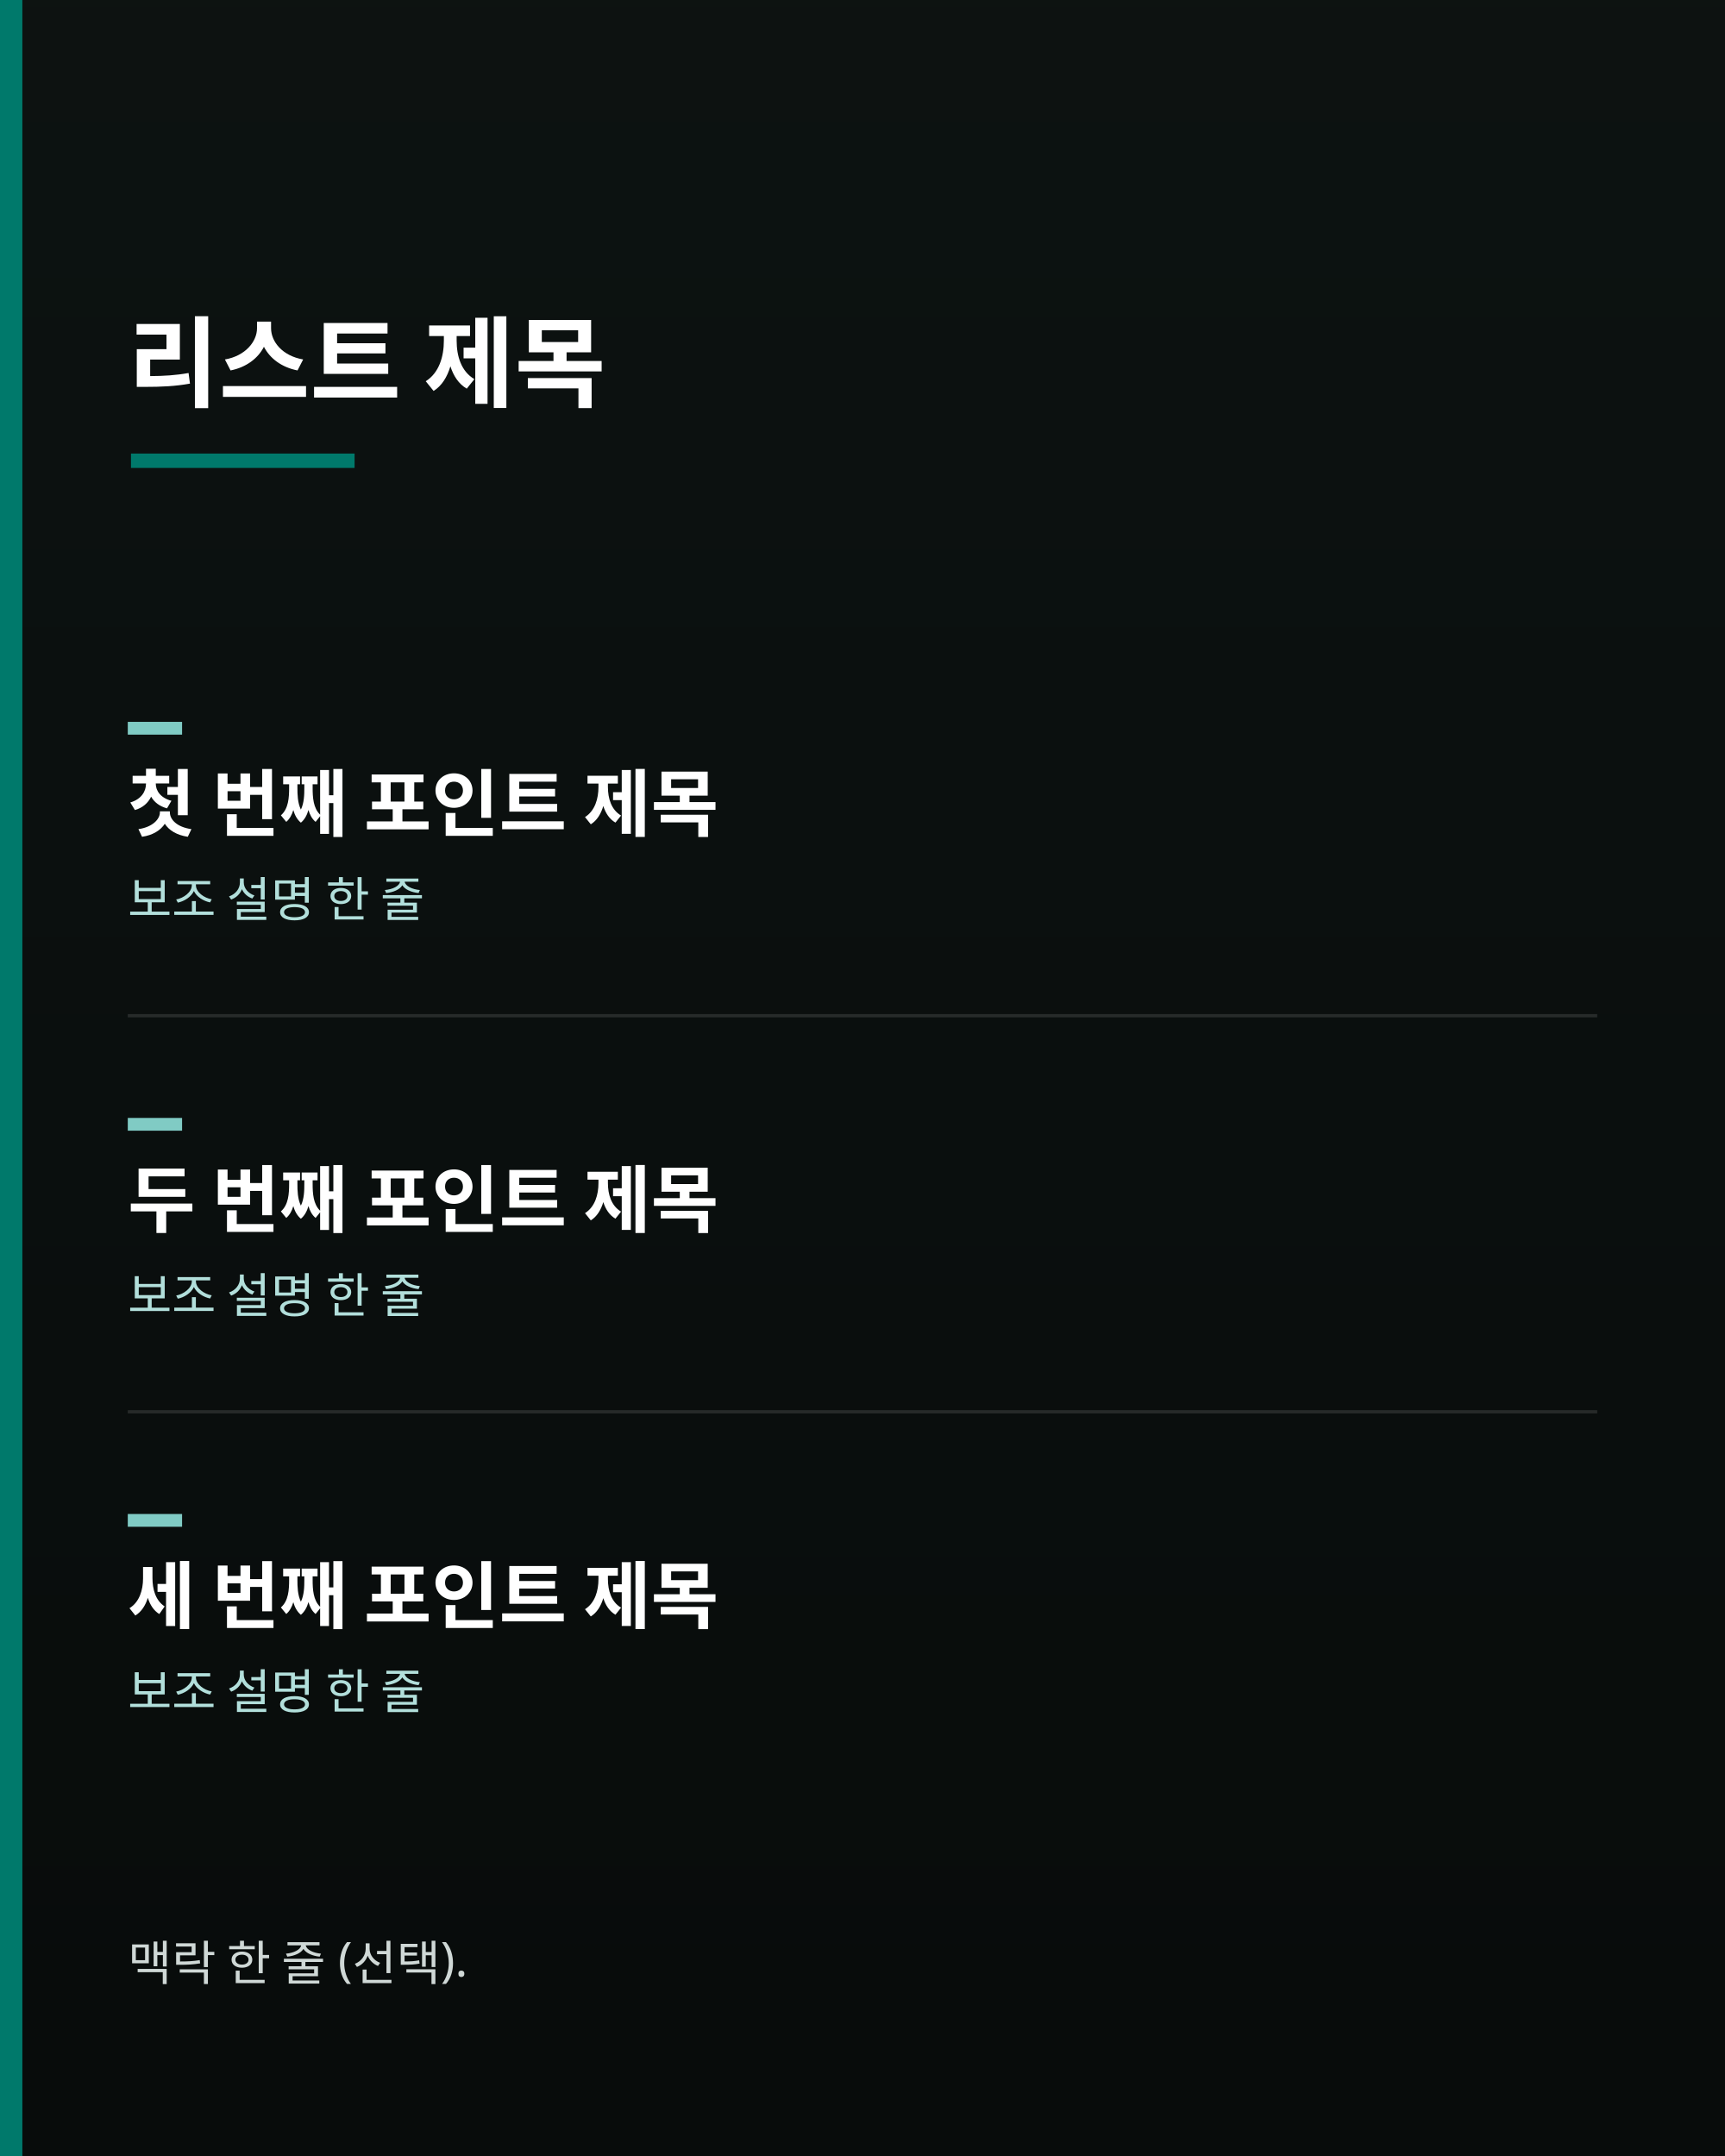
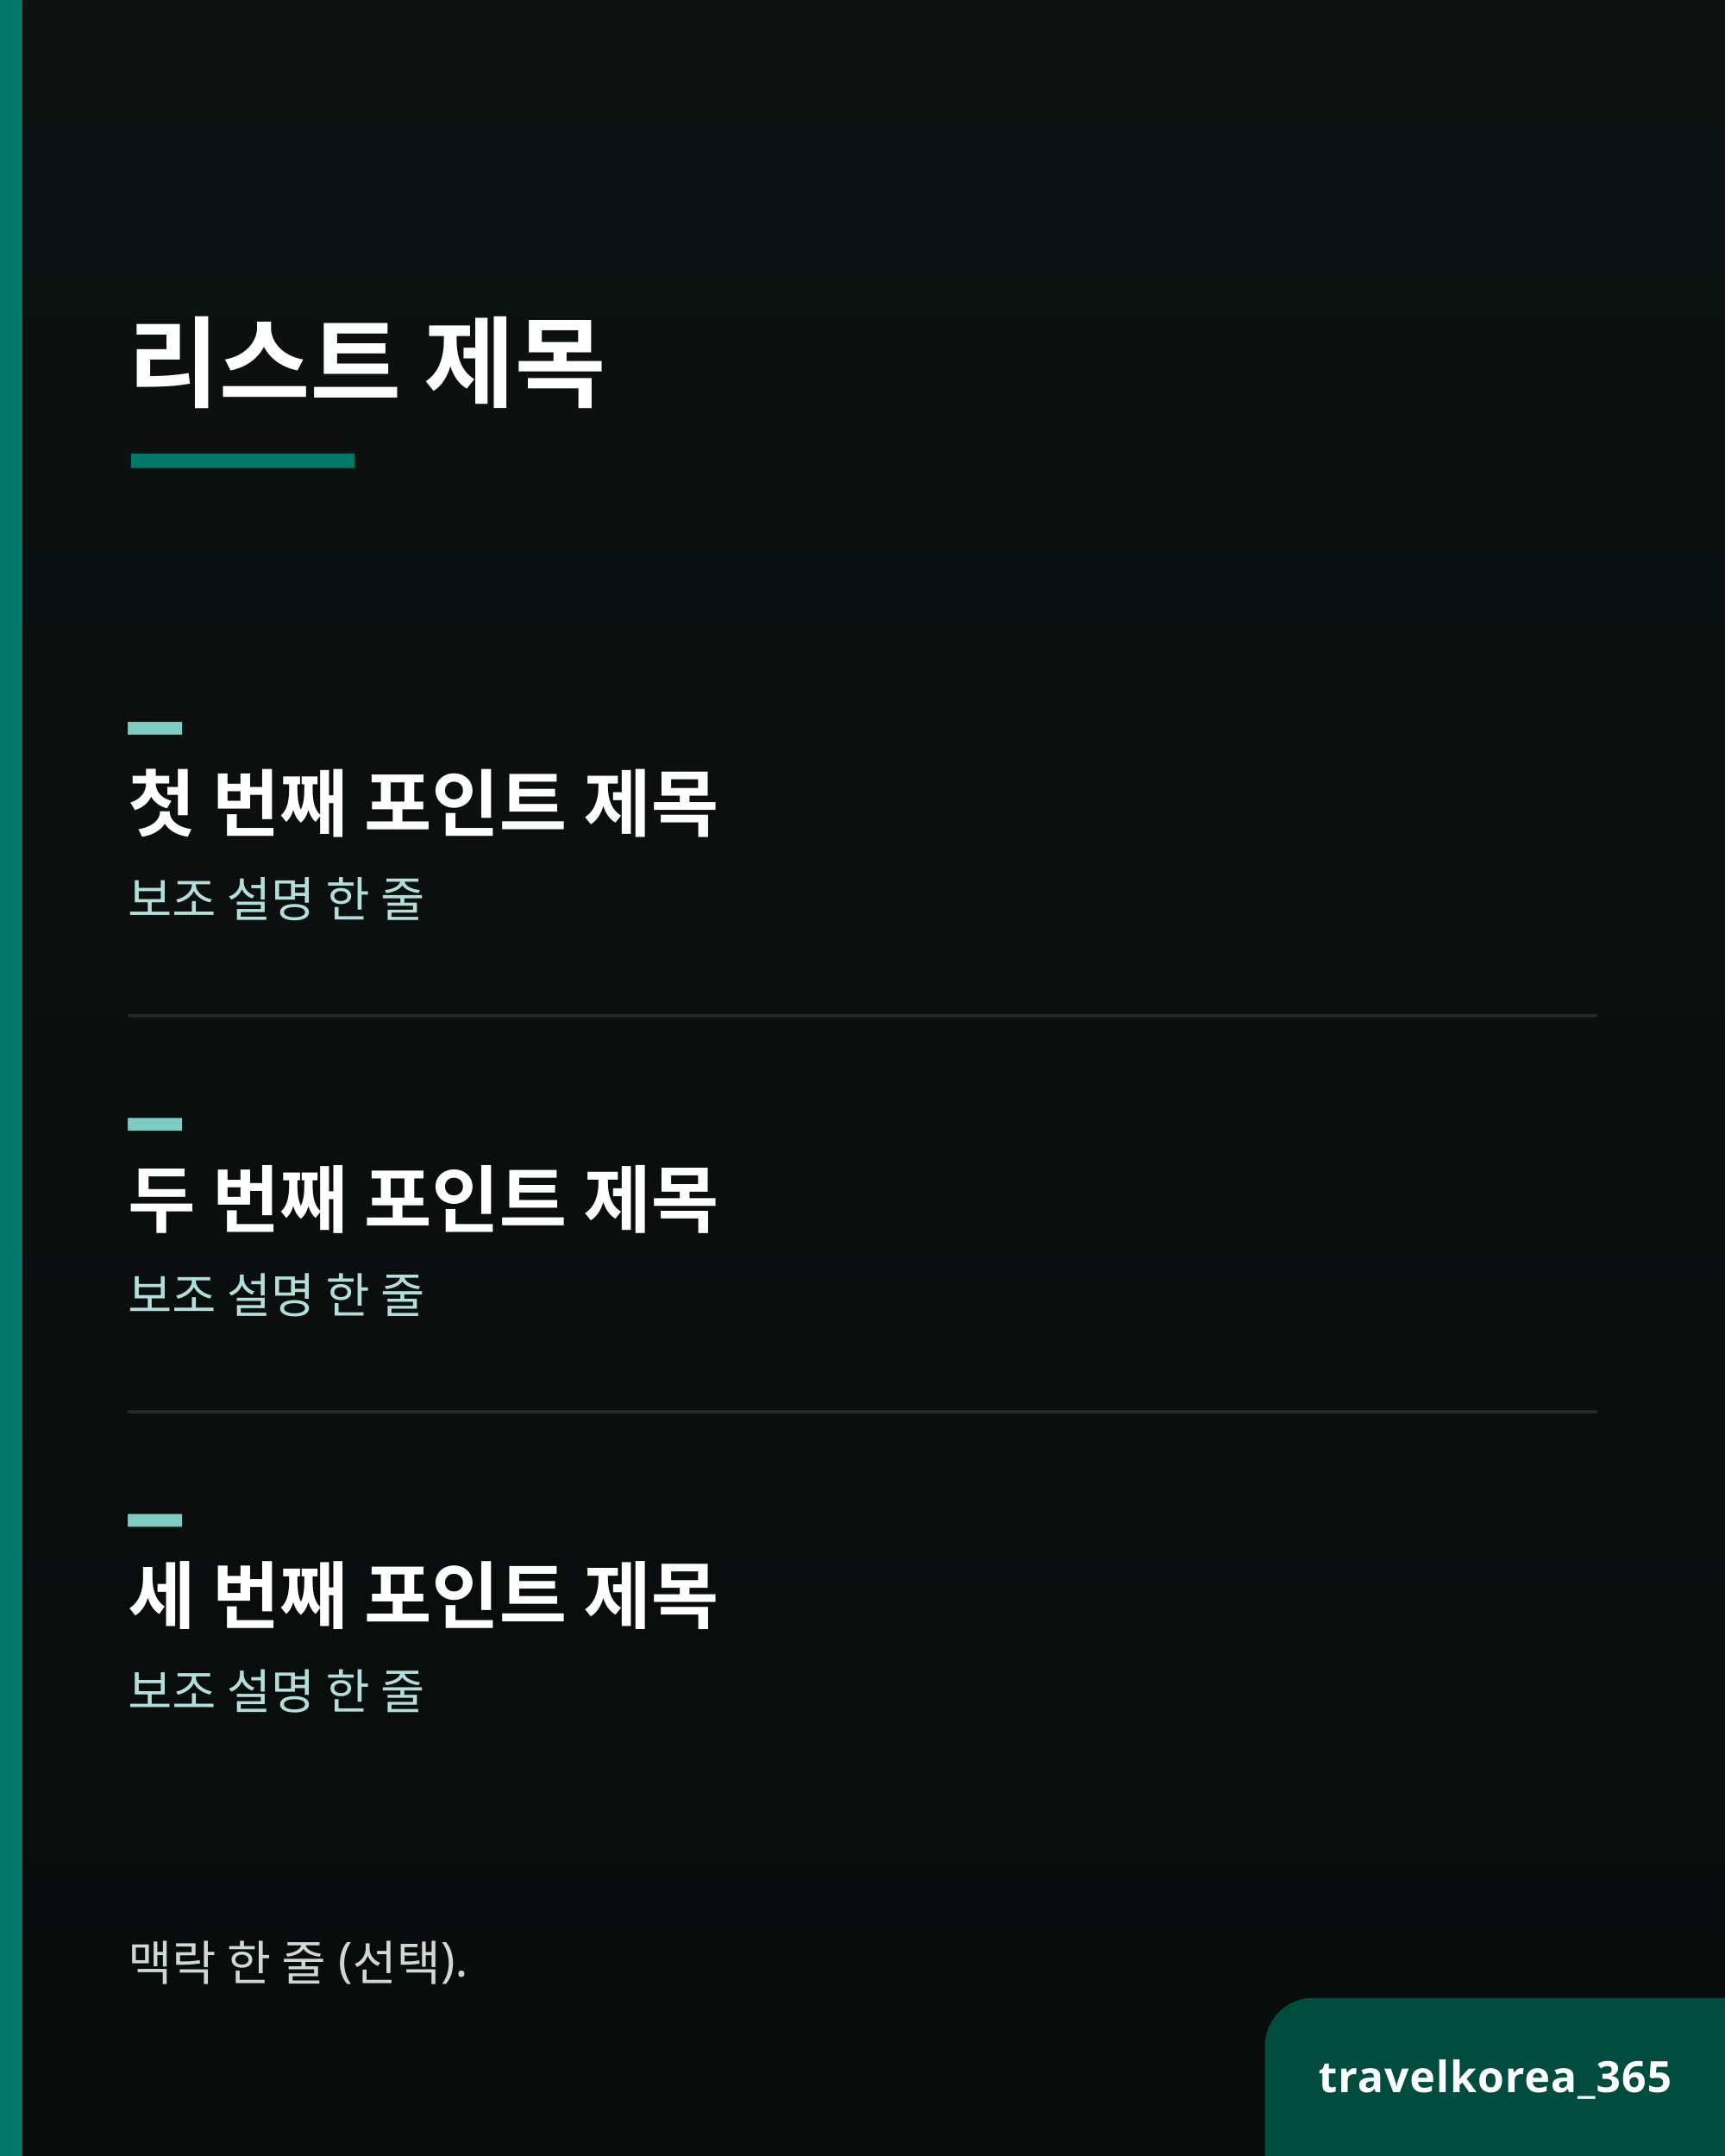
<svg xmlns="http://www.w3.org/2000/svg" width="1080" height="1350" viewBox="0 0 1080 1350">
  <defs>
    <linearGradient id="scrimFull" x1="0" y1="0" x2="0" y2="1">
      <stop offset="0" stop-color="#000000" stop-opacity="0.42" />
      <stop offset="1" stop-color="#000000" stop-opacity="0.64" />
    </linearGradient>
  </defs>
  <rect id="BG__REPLACE_WITH_IMAGE" x="0" y="0" width="1080" height="1350" fill="#16201e" />
  <rect x="0" y="0" width="1080" height="1350" fill="url(#scrimFull)" />
  <rect id="brand-bar" x="0" y="0" width="14" height="1350" fill="#00796b" />
  <text x="80" y="250" font-family="Pretendard, 'Apple SD Gothic Neo', sans-serif" font-size="62" font-weight="800" fill="#ffffff">리스트 제목</text>
  <rect x="82" y="284" width="140" height="9" fill="#00796b" />
  <g font-family="Pretendard, 'Apple SD Gothic Neo', sans-serif">
    <rect x="80" y="452" width="34" height="8" fill="#80cbc4" />
    <text x="80" y="520" font-size="46" font-weight="700" fill="#ffffff">첫 번째 포인트 제목</text>
    <text x="80" y="574" font-size="30" font-weight="500" fill="#b2dfdb">보조 설명 한 줄</text>
    <line x1="80" y1="636" x2="1000" y2="636" stroke="#ffffff" stroke-opacity="0.12" stroke-width="2" />
    <rect x="80" y="700" width="34" height="8" fill="#80cbc4" />
    <text x="80" y="768" font-size="46" font-weight="700" fill="#ffffff">두 번째 포인트 제목</text>
    <text x="80" y="822" font-size="30" font-weight="500" fill="#b2dfdb">보조 설명 한 줄</text>
    <line x1="80" y1="884" x2="1000" y2="884" stroke="#ffffff" stroke-opacity="0.12" stroke-width="2" />
    <rect x="80" y="948" width="34" height="8" fill="#80cbc4" />
    <text x="80" y="1016" font-size="46" font-weight="700" fill="#ffffff">세 번째 포인트 제목</text>
    <text x="80" y="1070" font-size="30" font-weight="500" fill="#b2dfdb">보조 설명 한 줄</text>
  </g>
  <text x="80" y="1240" font-family="Pretendard, 'Apple SD Gothic Neo', sans-serif" font-size="30" font-weight="500" fill="#cfd8d6">맥락 한 줄 (선택).</text>
+   <g id="brand-watermark">
+     <path d="M822 1251 H1080 V1350 H792 V1281 A30 30 0 0 1 822 1251 Z" fill="#004d40" />
+     <text x="936" y="1310" text-anchor="middle" font-family="Pretendard, 'Apple SD Gothic Neo', sans-serif" font-size="27" font-weight="700" fill="#ffffff" letter-spacing="0.5">travelkorea_365</text>
+   </g>
</svg>
